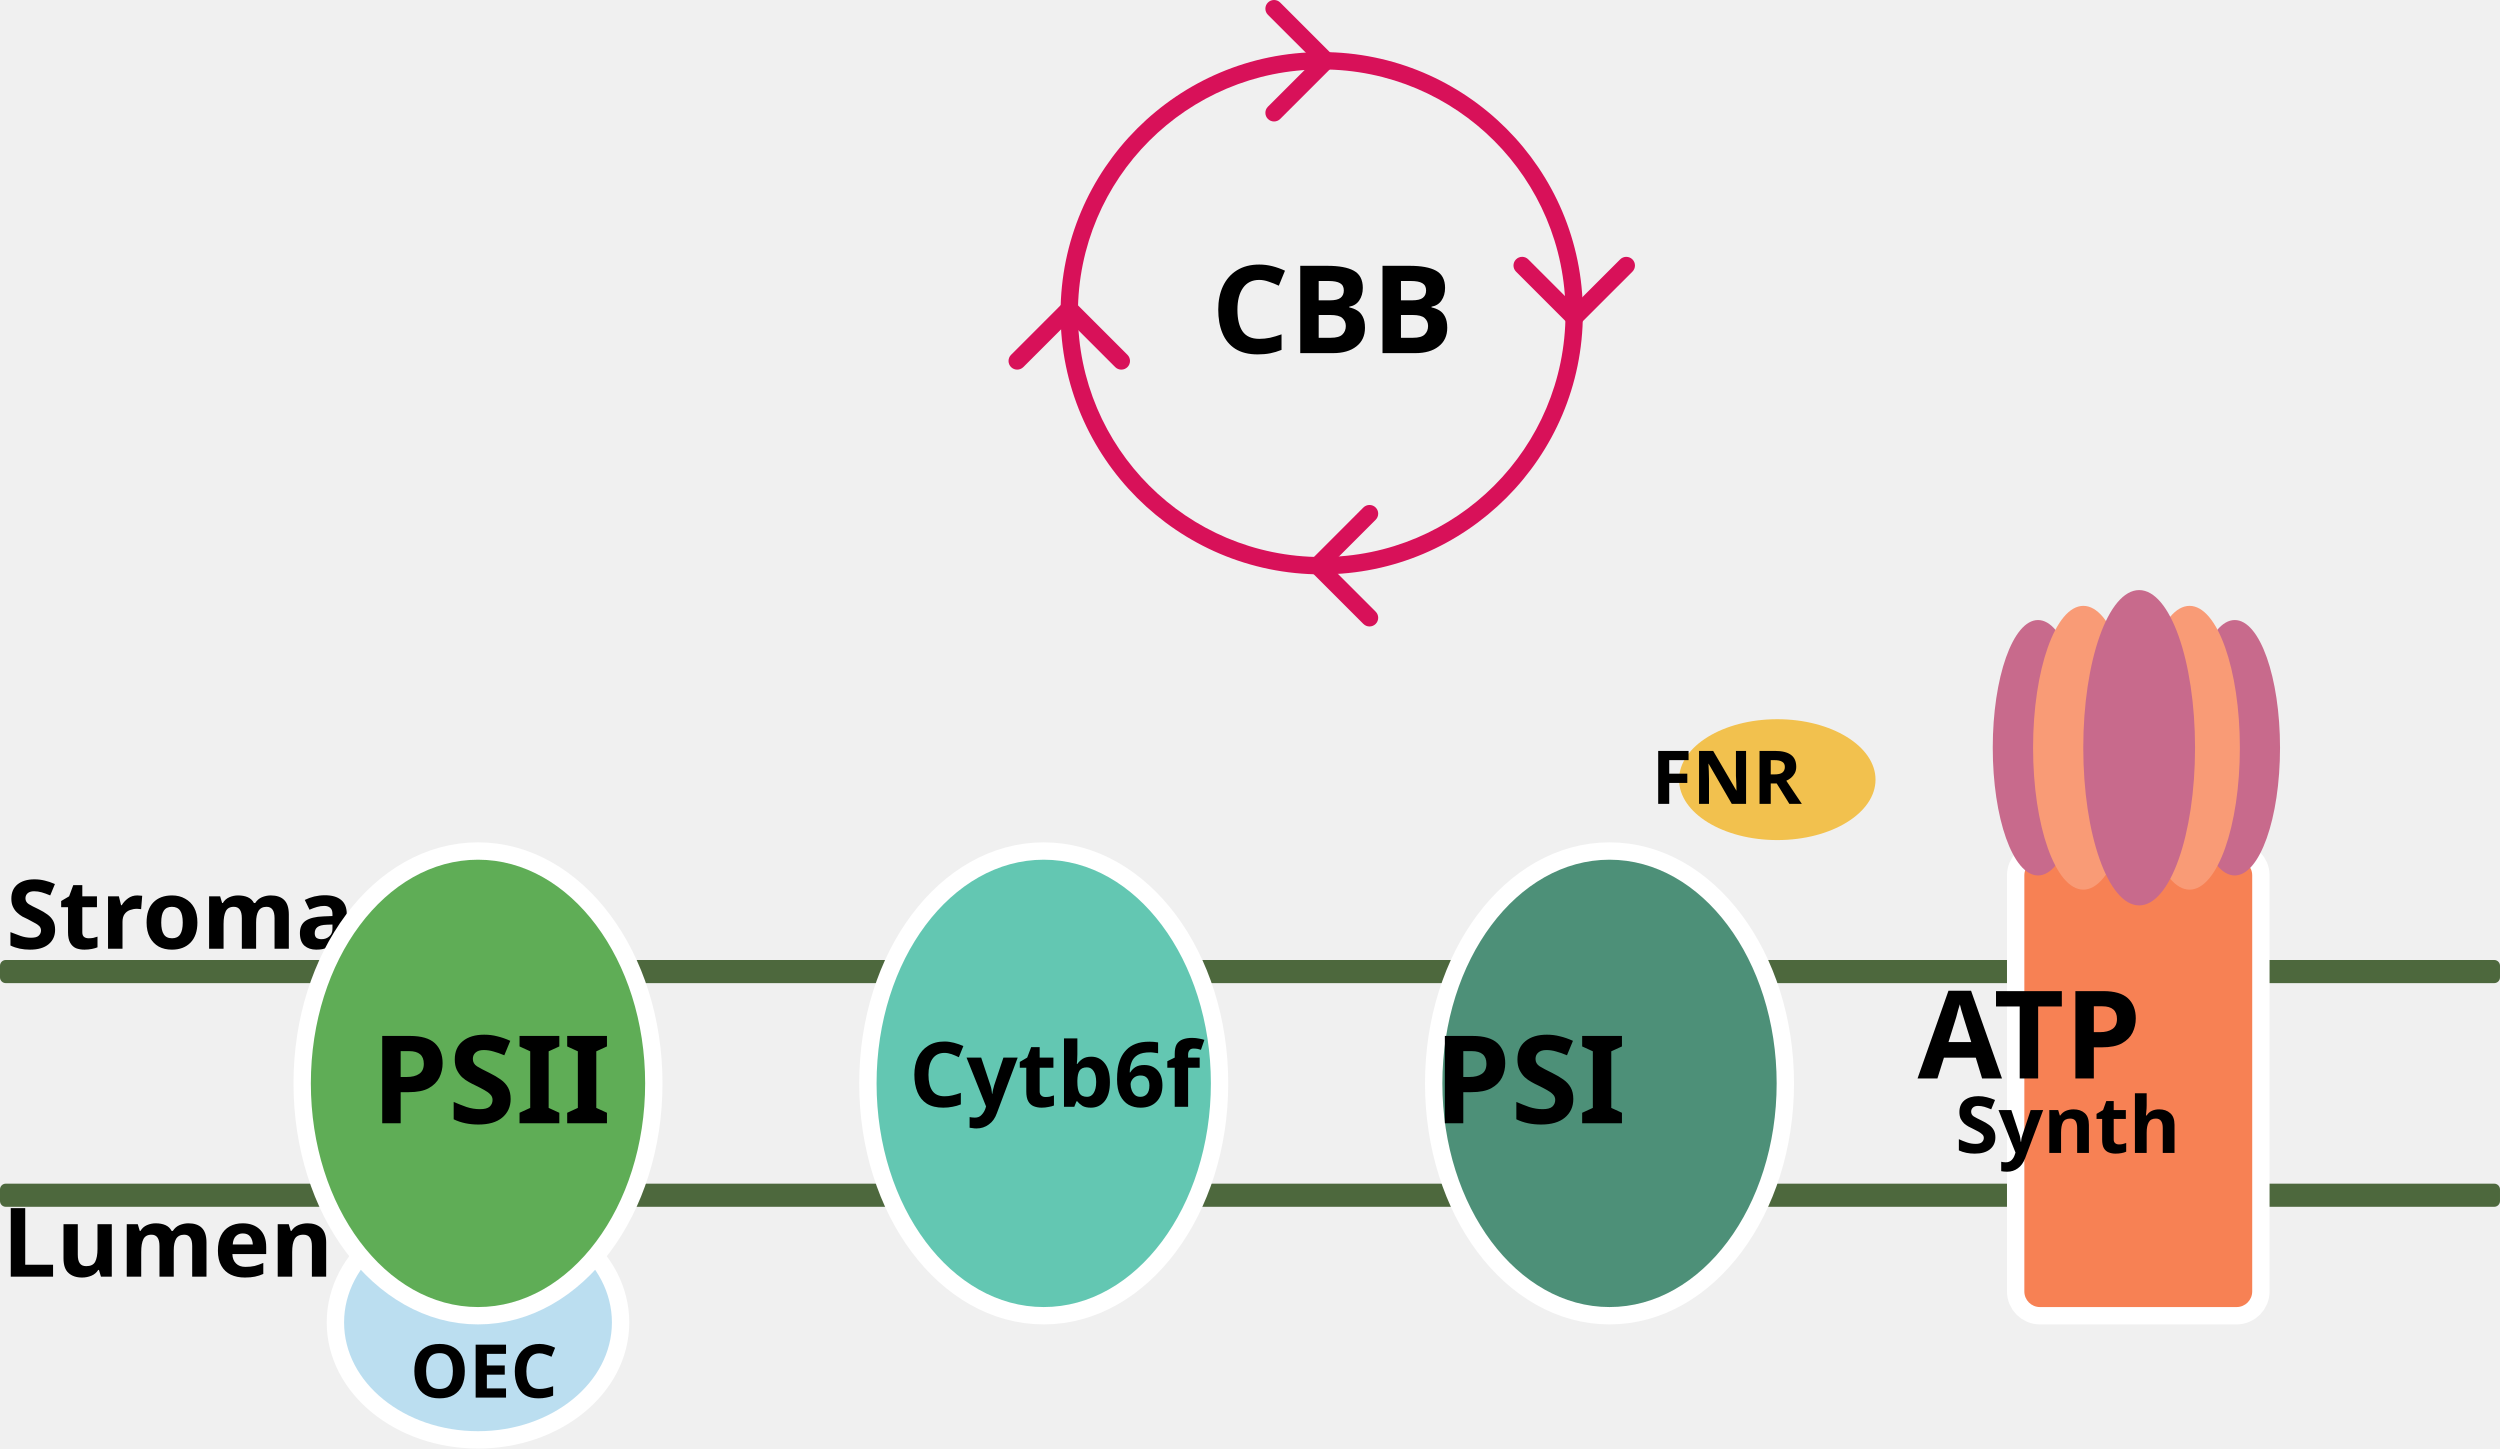
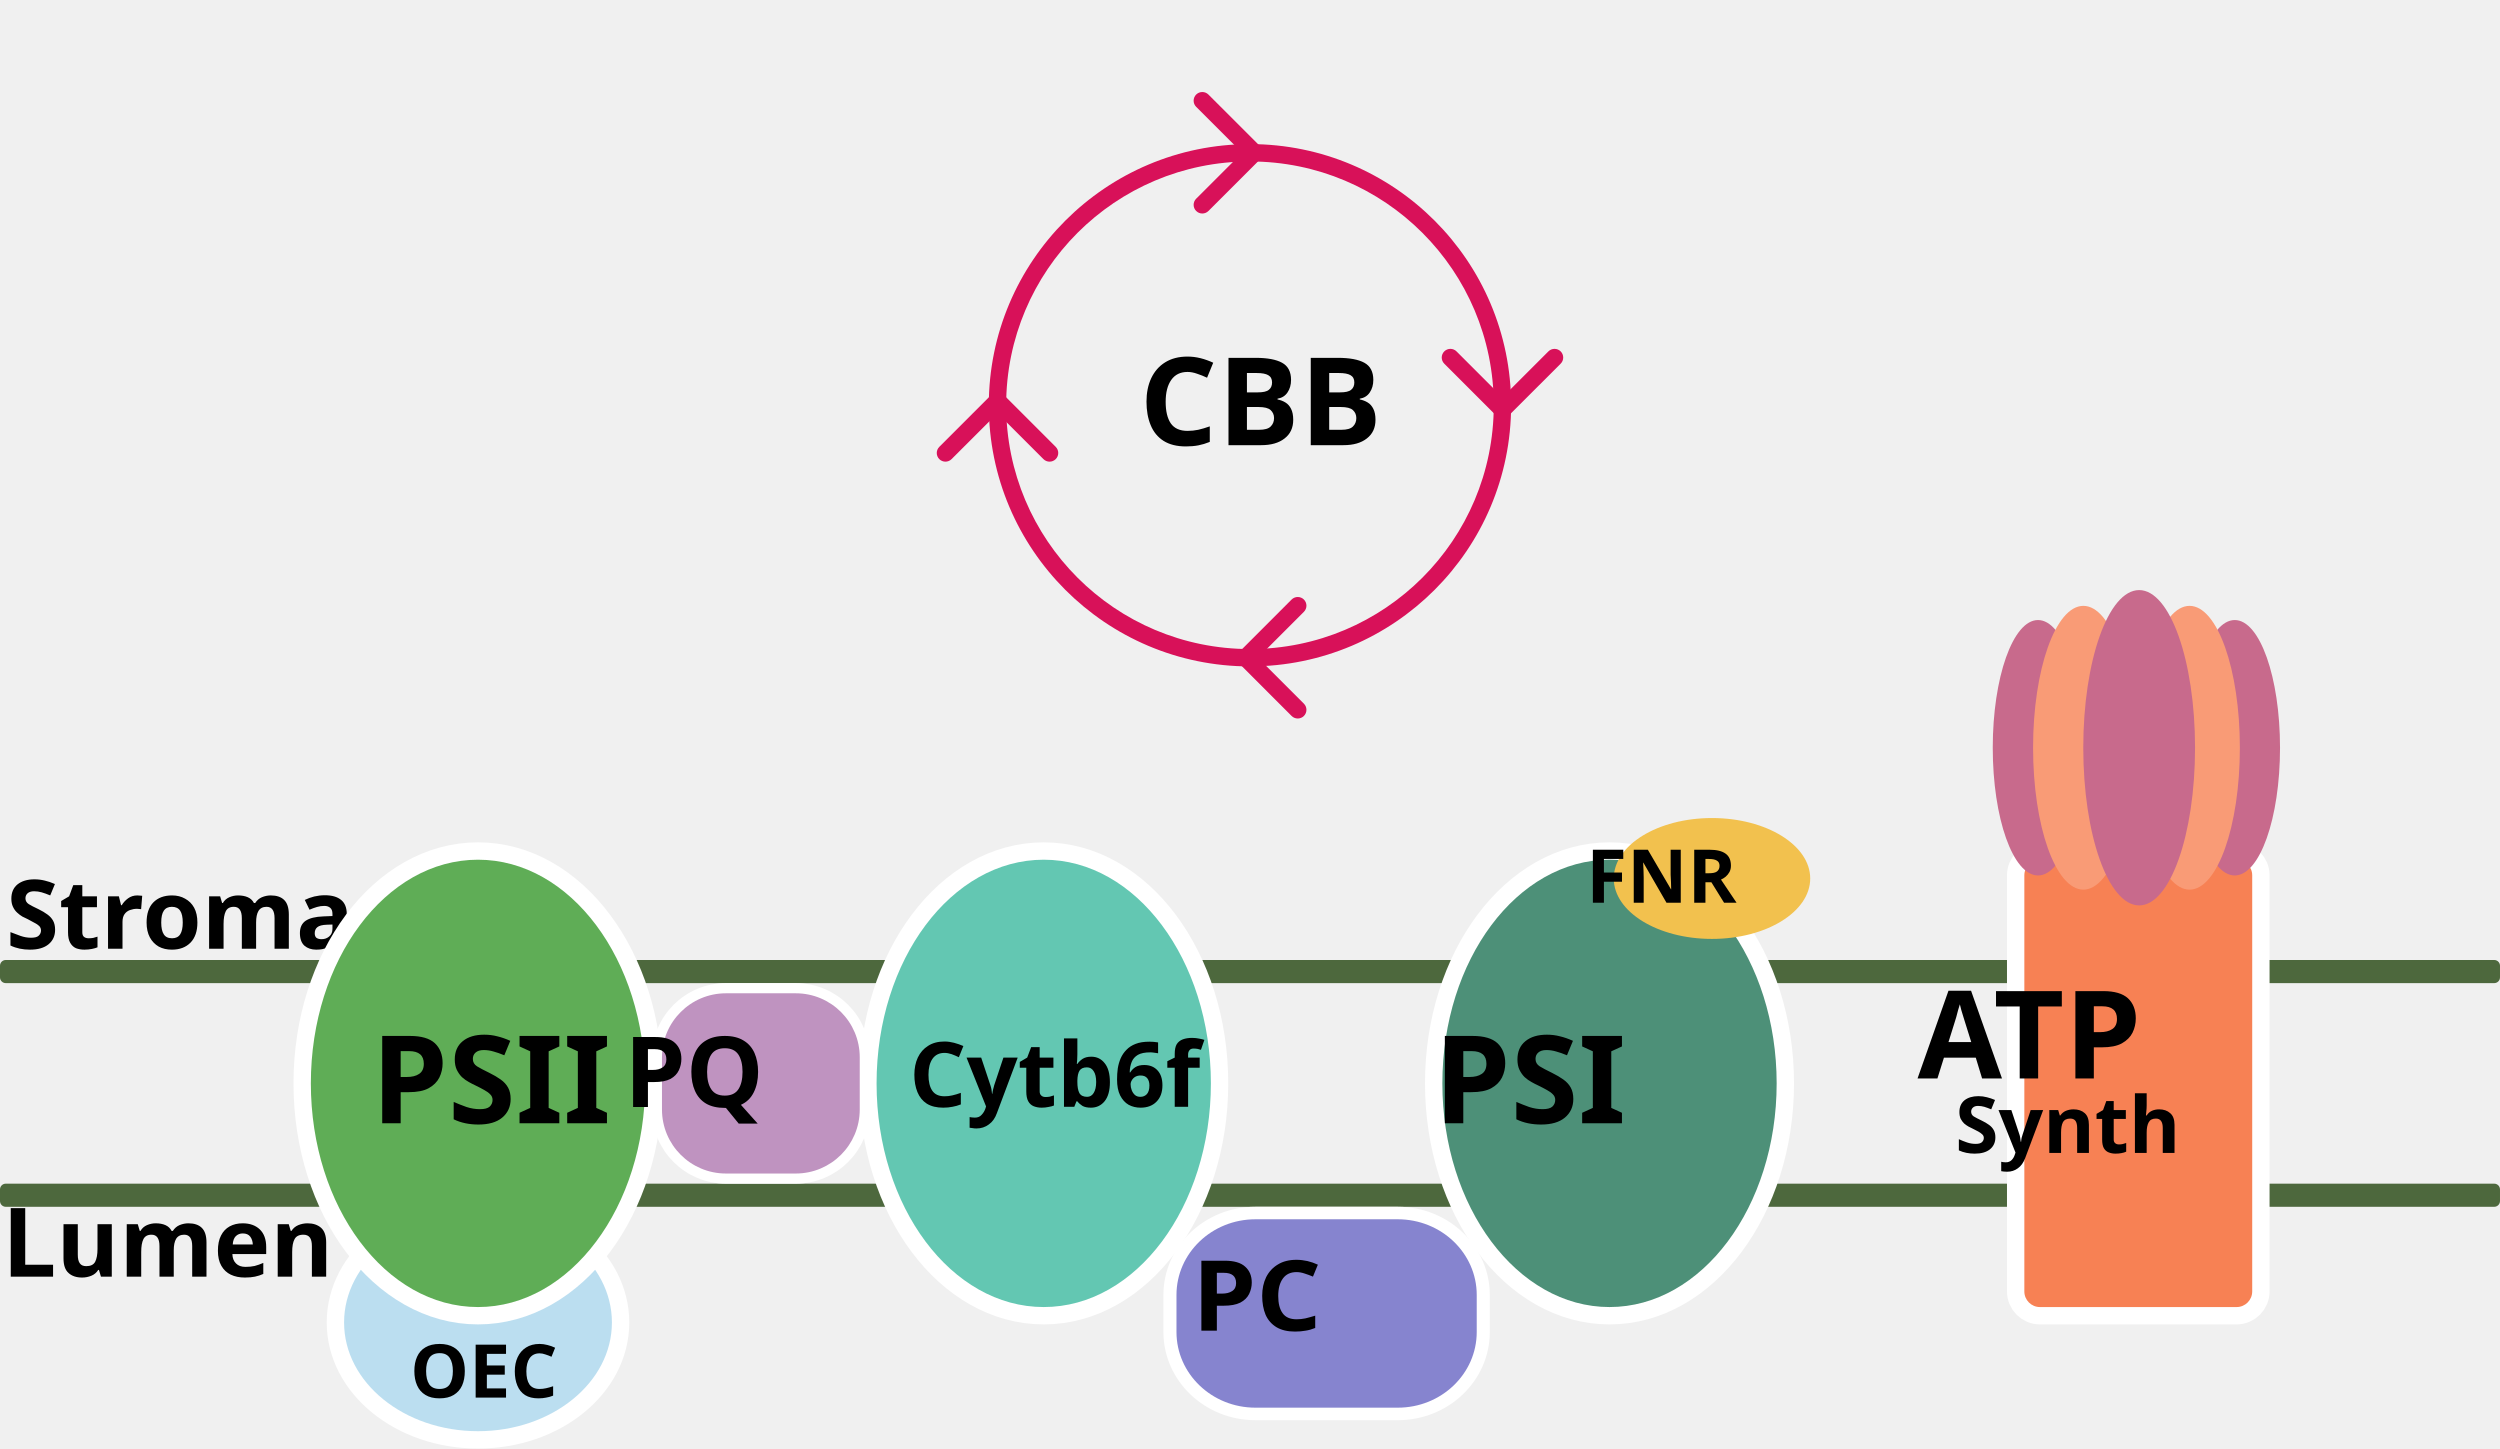
<svg xmlns="http://www.w3.org/2000/svg" id="photosynthesis-scheme" width="216.05mm" height="125.18mm" version="1.1" viewBox="0 0 216.05 125.18">
-   <g transform="translate(-3.2695 -25.238)">
-     <rect x="3.269" y="108.2" width="216.05" height="2" rx=".5" fill="#4d683d" style="paint-order:markers stroke fill" />
-     <rect x="3.269" y="127.53" width="216.05" height="2" rx=".5" fill="#4d683d" style="paint-order:markers stroke fill" />
-     <g transform="translate(10.133 25.589)" fill="#000000" font-family="'Source Sans 3'" font-size="8.293px" stroke-width=".207">
-       <text x="-6.334" y="81.641" style="line-height:1.05" xml:space="preserve">
-         <tspan x="-6.334" y="81.641" fill="#000000" font-weight="bold" stroke-width=".207">Stroma</tspan>
+   <g id="g26" transform="translate(-3.2695 -25.238)">
+     <rect id="rect1" x="3.269" y="108.2" width="216.05" height="2" rx=".5" fill="#4d683d" style="paint-order:markers stroke fill" />
+     <rect id="rect43" x="3.269" y="127.53" width="216.05" height="2" rx=".5" fill="#4d683d" style="paint-order:markers stroke fill" />
+     <g id="g43" transform="translate(10.133 25.589)" fill="#000000" font-family="'Source Sans 3'" font-size="8.293px" stroke-width=".207">
+       <text id="text1-2" x="-6.334" y="81.641" style="line-height:1.05" xml:space="preserve">
+         <tspan id="tspan1-7" x="-6.334" y="81.641" fill="#000000" font-weight="bold" stroke-width=".207">Stroma</tspan>
      </text>
-       <text x="-6.683" y="109.976" style="line-height:1.05" xml:space="preserve">
-         <tspan x="-6.683" y="109.976" fill="#000000" font-weight="bold" stroke-width=".207">Lumen</tspan>
+       <text id="text1-2-3" x="-6.683" y="109.976" style="line-height:1.05" xml:space="preserve">
+         <tspan id="tspan1-7-6" x="-6.683" y="109.976" fill="#000000" font-weight="bold" stroke-width=".207">Lumen</tspan>
      </text>
    </g>
  </g>
  <a id="scheme-oec" transform="translate(6.8636 23.877)">
-     <ellipse cx="34.445" cy="90.412" rx="11.573" ry="9.395" fill="#bbdef0" stroke="#fff" stroke-dashoffset="3.252" stroke-linecap="round" stroke-linejoin="round" stroke-width="3" style="paint-order:markers stroke fill" />
-     <text x="28.571" y="96.908" font-family="'Source Sans 3'" font-size="6.399px" stroke-width=".16" style="line-height:1.05" xml:space="preserve">
-       <tspan x="28.571" y="96.908" font-weight="bold" stroke-width=".16">OEC</tspan>
+     <ellipse id="ellipse1-5" cx="34.445" cy="90.412" rx="11.573" ry="9.395" fill="#bbdef0" stroke="#fff" stroke-dashoffset="3.252" stroke-linecap="round" stroke-linejoin="round" stroke-width="3" style="paint-order:markers stroke fill" />
+     <text id="text1-35" x="28.571" y="96.908" font-family="'Source Sans 3'" font-size="6.399px" stroke-width=".16" style="line-height:1.05" xml:space="preserve">
+       <tspan id="tspan1-62" x="28.571" y="96.908" font-weight="bold" stroke-width=".16">OEC</tspan>
    </text>
  </a>
  <a id="scheme-psii" transform="translate(6.8637 .35047)">
-     <ellipse cx="34.445" cy="93.275" rx="14.445" ry="19.33" fill="#5fad56" stroke="#fff" stroke-dashoffset="3.252" stroke-linecap="round" stroke-linejoin="round" stroke-width="3" style="paint-order:markers stroke fill" />
-     <text x="25.216" y="96.725" font-family="'Source Sans 3'" font-size="10.583px" stroke-width=".265" style="line-height:1.05" xml:space="preserve">
-       <tspan x="25.216" y="96.725" font-weight="bold" stroke-width=".265">PSII</tspan>
+     <ellipse id="ellipse1" cx="34.445" cy="93.275" rx="14.445" ry="19.33" fill="#5fad56" stroke="#fff" stroke-dashoffset="3.252" stroke-linecap="round" stroke-linejoin="round" stroke-width="3" style="paint-order:markers stroke fill" />
+     <text id="text1" x="25.216" y="96.725" font-family="'Source Sans 3'" font-size="10.583px" stroke-width=".265" style="line-height:1.05" xml:space="preserve">
+       <tspan id="tspan1" x="25.216" y="96.725" font-weight="bold" stroke-width=".265">PSII</tspan>
    </text>
  </a>
  <a id="scheme-cytb6f" transform="translate(6.8637 .35047)">
-     <ellipse cx="83.335" cy="93.275" rx="14.445" ry="19.33" fill="#63c7b2" stroke="#fff" stroke-dashoffset="3.252" stroke-linecap="round" stroke-linejoin="round" stroke-width="3" style="paint-order:markers stroke fill" />
-     <text x="71.704" y="95.296" font-family="'Source Sans 3'" font-size="7.788px" stroke="#000000" stroke-opacity="0" stroke-width=".195" style="line-height:1.05" xml:space="preserve">
-       <tspan x="71.704" y="95.296" font-weight="bold" stroke="#000000" stroke-opacity="0" stroke-width=".195">Cytb6f</tspan>
+     <ellipse id="path1-2" cx="83.335" cy="93.275" rx="14.445" ry="19.33" fill="#63c7b2" stroke="#fff" stroke-dashoffset="3.252" stroke-linecap="round" stroke-linejoin="round" stroke-width="3" style="paint-order:markers stroke fill" />
+     <text id="text1-9" x="71.704" y="95.296" font-family="'Source Sans 3'" font-size="7.788px" stroke="#000000" stroke-opacity="0" stroke-width=".195" style="line-height:1.05" xml:space="preserve">
+       <tspan id="tspan1-1" x="71.704" y="95.296" font-weight="bold" stroke="#000000" stroke-opacity="0" stroke-width=".195">Cytb6f</tspan>
    </text>
  </a>
  <a id="scheme-psi" transform="translate(6.8637 .35047)">
-     <ellipse cx="132.23" cy="93.275" rx="14.445" ry="19.33" fill="#4d9078" stroke="#fff" stroke-dashoffset="3.252" stroke-linecap="round" stroke-linejoin="round" stroke-width="3" style="paint-order:markers stroke fill" />
-     <text x="132.225" y="96.725" font-family="'Source Sans 3'" font-size="10.583px" stroke-width=".265" style="line-height:1.05" xml:space="preserve">
-       <tspan x="132.225" y="96.725" font-weight="bold" stroke-width=".265" text-align="center" text-anchor="middle">PSI</tspan>
+     <ellipse id="path1-9" cx="132.23" cy="93.275" rx="14.445" ry="19.33" fill="#4d9078" stroke="#fff" stroke-dashoffset="3.252" stroke-linecap="round" stroke-linejoin="round" stroke-width="3" style="paint-order:markers stroke fill" />
+     <text id="text1-3" x="132.225" y="96.725" font-family="'Source Sans 3'" font-size="10.583px" stroke-width=".265" style="line-height:1.05" xml:space="preserve">
+       <tspan id="tspan1-6" x="132.225" y="96.725" font-weight="bold" stroke-width=".265" text-align="center" text-anchor="middle">PSI</tspan>
    </text>
  </a>
  <a id="scheme-atpsynth" transform="translate(6.8637 .35047)">
-     <rect x="168.08" y="73.945" width="19.692" height="38.661" rx="1.349" fill="#f78154" stroke="#fff" stroke-dashoffset="3.252" stroke-linecap="round" stroke-linejoin="round" stroke-width="3" style="paint-order:markers stroke fill" />
-     <g transform="matrix(1.4098 0 0 1.4098 -175.97 -39.243)">
-       <ellipse cx="256.94" cy="73.424" rx="2.775" ry="7.829" fill="#c86a8c" style="paint-order:markers stroke fill" />
-       <ellipse cx="254.17" cy="73.424" rx="3.083" ry="8.698" fill="#f99b76" style="paint-order:markers stroke fill" />
-       <ellipse transform="scale(-1,1)" cx="-244.88" cy="73.424" rx="2.775" ry="7.829" fill="#c86a8c" style="paint-order:markers stroke fill" />
-       <ellipse transform="scale(-1,1)" cx="-247.66" cy="73.424" rx="3.083" ry="8.698" fill="#f99b76" style="paint-order:markers stroke fill" />
-       <ellipse cx="251.08" cy="73.424" rx="3.426" ry="9.665" fill="#c86a8c" style="paint-order:markers stroke fill" />
+     <rect id="rect2" x="168.08" y="73.945" width="19.692" height="38.661" rx="1.349" fill="#f78154" stroke="#fff" stroke-dashoffset="3.252" stroke-linecap="round" stroke-linejoin="round" stroke-width="3" style="paint-order:markers stroke fill" />
+     <g id="g8" transform="matrix(1.4098 0 0 1.4098 -175.97 -39.243)">
+       <ellipse id="path4-9-3" cx="256.94" cy="73.424" rx="2.775" ry="7.829" fill="#c86a8c" style="paint-order:markers stroke fill" />
+       <ellipse id="path4-9" cx="254.17" cy="73.424" rx="3.083" ry="8.698" fill="#f99b76" style="paint-order:markers stroke fill" />
+       <ellipse id="path4-9-3-2" transform="scale(-1,1)" cx="-244.88" cy="73.424" rx="2.775" ry="7.829" fill="#c86a8c" style="paint-order:markers stroke fill" />
+       <ellipse id="path4-9-2" transform="scale(-1,1)" cx="-247.66" cy="73.424" rx="3.083" ry="8.698" fill="#f99b76" style="paint-order:markers stroke fill" />
+       <ellipse id="path4" cx="251.08" cy="73.424" rx="3.426" ry="9.665" fill="#c86a8c" style="paint-order:markers stroke fill" />
    </g>
-     <g transform="translate(-4.4538 -22.039)" font-family="'Source Sans 3'">
-       <text x="182.603" y="114.887" font-size="10.583px" stroke-width=".265" style="line-height:1.05" xml:space="preserve">
-         <tspan x="182.603" y="114.887" font-weight="bold" stroke-width=".265" text-align="center" text-anchor="middle">ATP</tspan>
+     <g id="g9" transform="translate(-4.4538 -22.039)" font-family="'Source Sans 3'">
+       <text id="text1-3-3" x="182.603" y="114.887" font-size="10.583px" stroke-width=".265" style="line-height:1.05" xml:space="preserve">
+         <tspan id="tspan1-6-6" x="182.603" y="114.887" font-weight="bold" stroke-width=".265" text-align="center" text-anchor="middle">ATP</tspan>
      </text>
-       <text x="182.462" y="121.326" font-size="6.782px" stroke-width=".17" style="line-height:1.05" xml:space="preserve">
-         <tspan x="182.462" y="121.326" font-weight="bold" stroke-width=".17" text-align="center" text-anchor="middle">Synth</tspan>
+       <text id="text1-3-31" x="182.462" y="121.326" font-size="6.782px" stroke-width=".17" style="line-height:1.05" xml:space="preserve">
+         <tspan id="tspan1-6-9" x="182.462" y="121.326" font-weight="bold" stroke-width=".17" text-align="center" text-anchor="middle">Synth</tspan>
      </text>
    </g>
  </a>
-   <a id="scheme-cbb" transform="translate(6.8637 .35047)">
-     <g stroke-linecap="round">
-       <path d="m129.18 26.72a21.82 21.82 0 0 1-21.82 21.82 21.82 21.82 0 0 1-21.82-21.82 21.82 21.82 0 0 1 21.82-21.82 21.82 21.82 0 0 1 21.82 21.82z" color="#000000" fill-opacity="0" stroke-linejoin="bevel" style="-inkscape-stroke:none" />
-       <path d="m107.36 4.15c-12.456 0-22.57 10.112-22.57 22.568s10.114 22.57 22.57 22.57c12.456 0 22.568-10.114 22.568-22.57s-10.112-22.568-22.568-22.568zm0 1.5c11.645 0 21.068 9.423 21.068 21.068s-9.423 21.07-21.068 21.07c-11.645 0-21.07-9.425-21.07-21.07s9.425-21.068 21.07-21.068z" color="#000000" fill="#d81159" stroke-linejoin="bevel" style="-inkscape-stroke:none" />
-       <g fill="#d81159">
-         <path d="m124.68 21.844a0.75 0.75 0 0 0-0.529 0.221 0.75 0.75 0 0 0 0 1.06l5.029 5.029 5.031-5.029a0.75 0.75 0 0 0 0-1.06 0.75 0.75 0 0 0-1.061 0l-3.971 3.971-3.969-3.971a0.75 0.75 0 0 0-0.531-0.221z" color="#000000" style="-inkscape-stroke:none" />
-         <path d="m102.71-0.131a0.75 0.75 0 0 0 0 1.06l3.971 3.969-3.971 3.971a0.75 0.75 0 0 0 0 1.06 0.75 0.75 0 0 0 1.061 0l5.031-5.029-5.031-5.031a0.75 0.75 0 0 0-1.061 0z" color="#000000" style="-inkscape-stroke:none" />
-         <path d="m85.541 25.283-5.029 5.031a0.75 0.75 0 0 0 0 1.06 0.75 0.75 0 0 0 1.06 0l3.971-3.969 3.969 3.969a0.75 0.75 0 0 0 1.06 0 0.75 0.75 0 0 0 0-1.06z" color="#000000" style="-inkscape-stroke:none" />
-         <path d="m111.49 43.289a0.75 0.75 0 0 0-0.531 0.219l-5.029 5.031 5.029 5.031a0.75 0.75 0 0 0 1.061 0 0.75 0.75 0 0 0 0-1.062l-3.969-3.969 3.969-3.969a0.75 0.75 0 0 0 0-1.062 0.75 0.75 0 0 0-0.529-0.219z" color="#000000" style="-inkscape-stroke:none" />
+   <a id="scheme-cbb" transform="translate(.66246 8.3033)">
+     <g id="path26" stroke-linecap="round">
+       <path id="path37" d="m129.18 26.72a21.82 21.82 0 0 1-21.82 21.82 21.82 21.82 0 0 1-21.82-21.82 21.82 21.82 0 0 1 21.82-21.82 21.82 21.82 0 0 1 21.82 21.82z" color="#000000" fill-opacity="0" stroke-linejoin="bevel" style="-inkscape-stroke:none" />
+       <path id="path38" d="m107.36 4.15c-12.456 0-22.57 10.112-22.57 22.568s10.114 22.57 22.57 22.57c12.456 0 22.568-10.114 22.568-22.57s-10.112-22.568-22.568-22.568zm0 1.5c11.645 0 21.068 9.423 21.068 21.068s-9.423 21.07-21.068 21.07c-11.645 0-21.07-9.425-21.07-21.07s9.425-21.068 21.07-21.068z" color="#000000" fill="#d81159" stroke-linejoin="bevel" style="-inkscape-stroke:none" />
+       <g id="g33" fill="#d81159">
+         <path id="path36" d="m124.68 21.844a0.75 0.75 0 0 0-0.529 0.221 0.75 0.75 0 0 0 0 1.06l5.029 5.029 5.031-5.029a0.75 0.75 0 0 0 0-1.06 0.75 0.75 0 0 0-1.061 0l-3.971 3.971-3.969-3.971a0.75 0.75 0 0 0-0.531-0.221z" color="#000000" style="-inkscape-stroke:none" />
+         <path id="path35" d="m102.71-0.131a0.75 0.75 0 0 0 0 1.06l3.971 3.969-3.971 3.971a0.75 0.75 0 0 0 0 1.06 0.75 0.75 0 0 0 1.061 0l5.031-5.029-5.031-5.031a0.75 0.75 0 0 0-1.061 0z" color="#000000" style="-inkscape-stroke:none" />
+         <path id="path34" d="m85.541 25.283-5.029 5.031a0.75 0.75 0 0 0 0 1.06 0.75 0.75 0 0 0 1.06 0l3.971-3.969 3.969 3.969a0.75 0.75 0 0 0 1.06 0 0.75 0.75 0 0 0 0-1.06z" color="#000000" style="-inkscape-stroke:none" />
+         <path id="path33" d="m111.49 43.289a0.75 0.75 0 0 0-0.531 0.219l-5.029 5.031 5.029 5.031a0.75 0.75 0 0 0 1.061 0 0.75 0.75 0 0 0 0-1.062l-3.969-3.969 3.969-3.969a0.75 0.75 0 0 0 0-1.062 0.75 0.75 0 0 0-0.529-0.219z" color="#000000" style="-inkscape-stroke:none" />
      </g>
    </g>
-     <text x="97.809" y="30.17" font-family="'Source Sans 3'" font-size="10.583px" stroke-width="1.5" style="line-height:1.05" xml:space="preserve">
-       <tspan x="97.809" y="30.17" font-weight="bold" stroke-width="1.5">CBB</tspan>
+     <text id="text1-6" x="97.809" y="30.17" font-family="'Source Sans 3'" font-size="10.583px" stroke-width="1.5" style="line-height:1.05" xml:space="preserve">
+       <tspan id="tspan1-10" x="97.809" y="30.17" font-weight="bold" stroke-width="1.5">CBB</tspan>
    </text>
  </a>
-   <a id="scheme-fnr" transform="translate(6.8637 .35047)">
-     <ellipse cx="146.73" cy="67.026" rx="8.489" ry="5.223" fill="#f2c14e" style="paint-order:markers stroke fill" />
-     <text x="146.54" y="69.122" font-family="'Source Sans 3'" font-size="6.429px" stroke-width=".161" style="line-height:1.05" xml:space="preserve">
-       <tspan x="146.54" y="69.122" font-weight="bold" stroke-width=".161" text-align="center" text-anchor="middle">FNR</tspan>
+   <a id="scheme-fnr" transform="translate(1.2198 8.8918)">
+     <ellipse id="path27" cx="146.73" cy="67.026" rx="8.489" ry="5.223" fill="#f2c14e" style="paint-order:markers stroke fill" />
+     <text id="text1-3-0" x="146.54" y="69.122" font-family="'Source Sans 3'" font-size="6.429px" stroke-width=".161" style="line-height:1.05" xml:space="preserve">
+       <tspan id="tspan1-6-61" x="146.54" y="69.122" font-weight="bold" stroke-width=".161" text-align="center" text-anchor="middle">FNR</tspan>
+     </text>
+   </a>
+   <a id="scheme-pq" transform="translate(20.088 -54.22)">
+     <rect id="rect3" x="37.12" y="140.06" width="17.091" height="15.576" rx="5.529" fill="#bf93c0" stroke="#fff" stroke-linejoin="round" stroke-width="1.754" style="paint-order:markers stroke fill" />
+     <text id="text2" x="45.39" y="149.886" font-family="'Source Sans 3'" font-size="8.467px" stroke-width=".265" style="line-height:1.05" xml:space="preserve">
+       <tspan id="tspan3" x="45.39" y="149.886" font-size="8.467px" font-weight="bold" stroke-width=".265" text-align="center" text-anchor="middle">PQ</tspan>
+     </text>
+   </a>
+   <a id="scheme-pc" transform="matrix(1.0437 0 0 1 66.984 -34.89)">
+     <rect id="rect4" x="33.235" y="140.26" width="24.861" height="16.281" rx="6.539" fill="#8684cf" stroke="#fff" stroke-linejoin="round" stroke-width="2.163" style="paint-order:markers stroke fill" />
+     <text id="text4" x="45.39" y="149.886" font-family="'Source Sans 3'" font-size="8.467px" stroke-width=".265" style="line-height:1.05" xml:space="preserve">
+       <tspan id="tspan4" x="45.39" y="149.886" font-size="8.467px" font-weight="bold" stroke-width=".265" text-align="center" text-anchor="middle">PC</tspan>
    </text>
  </a>
</svg>
